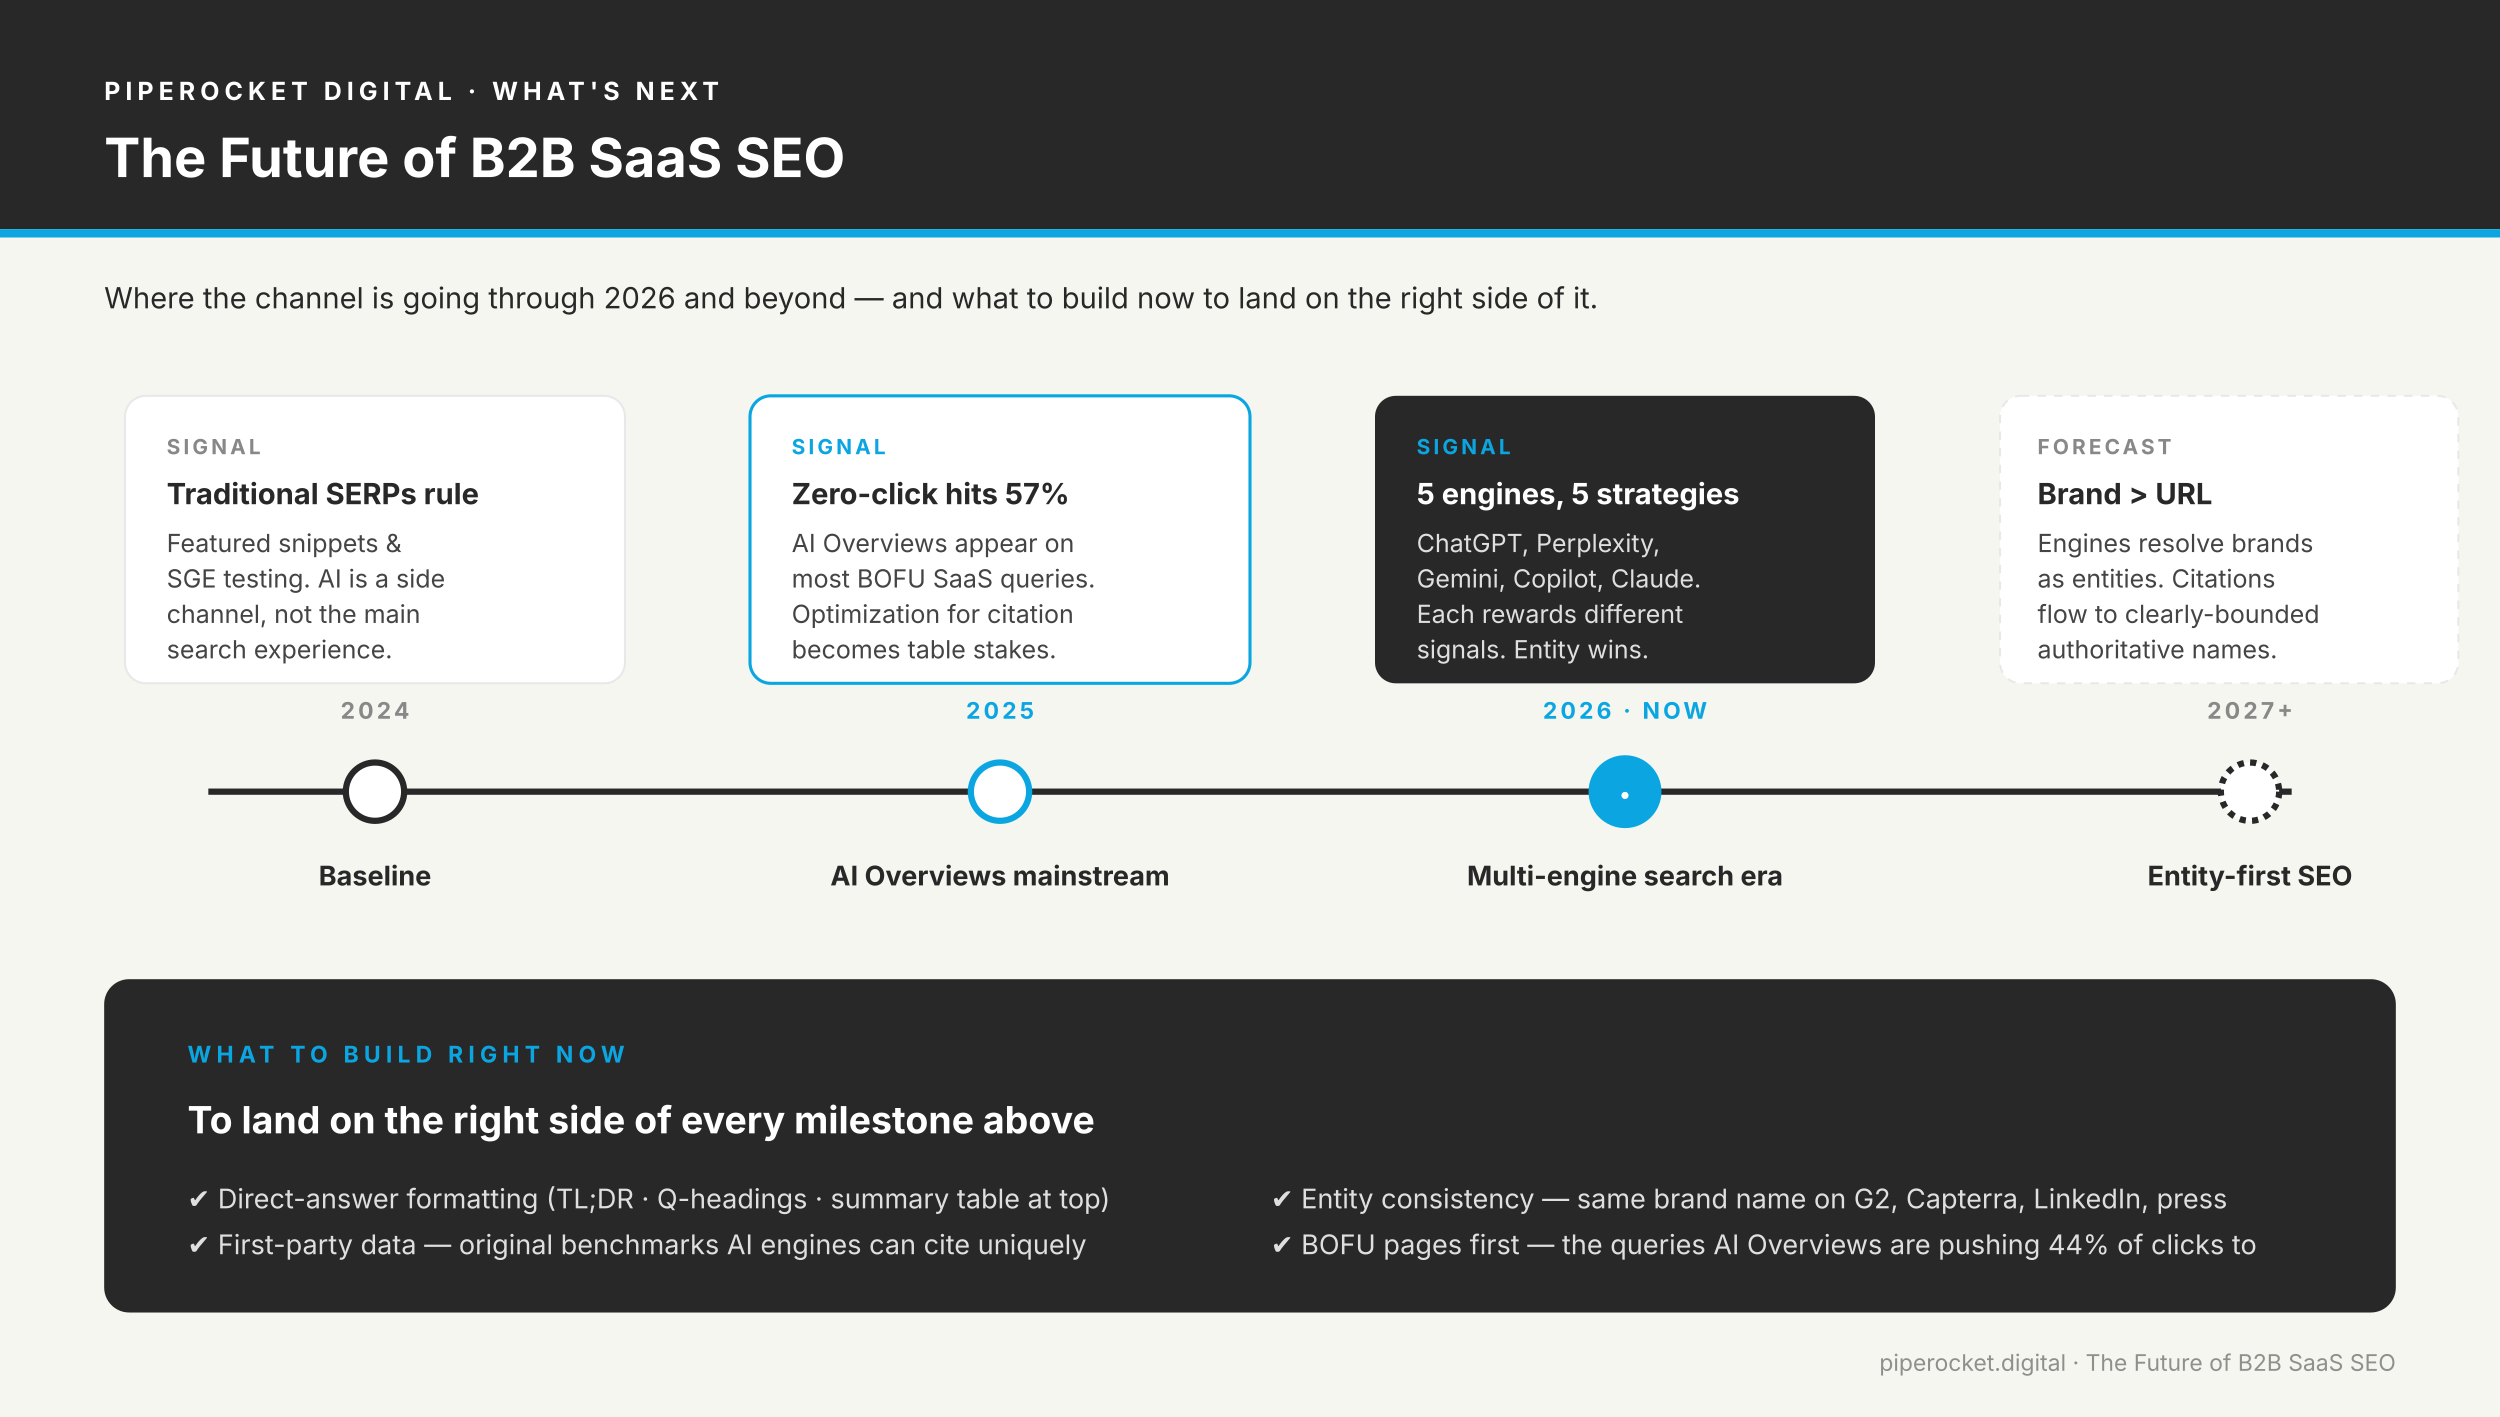
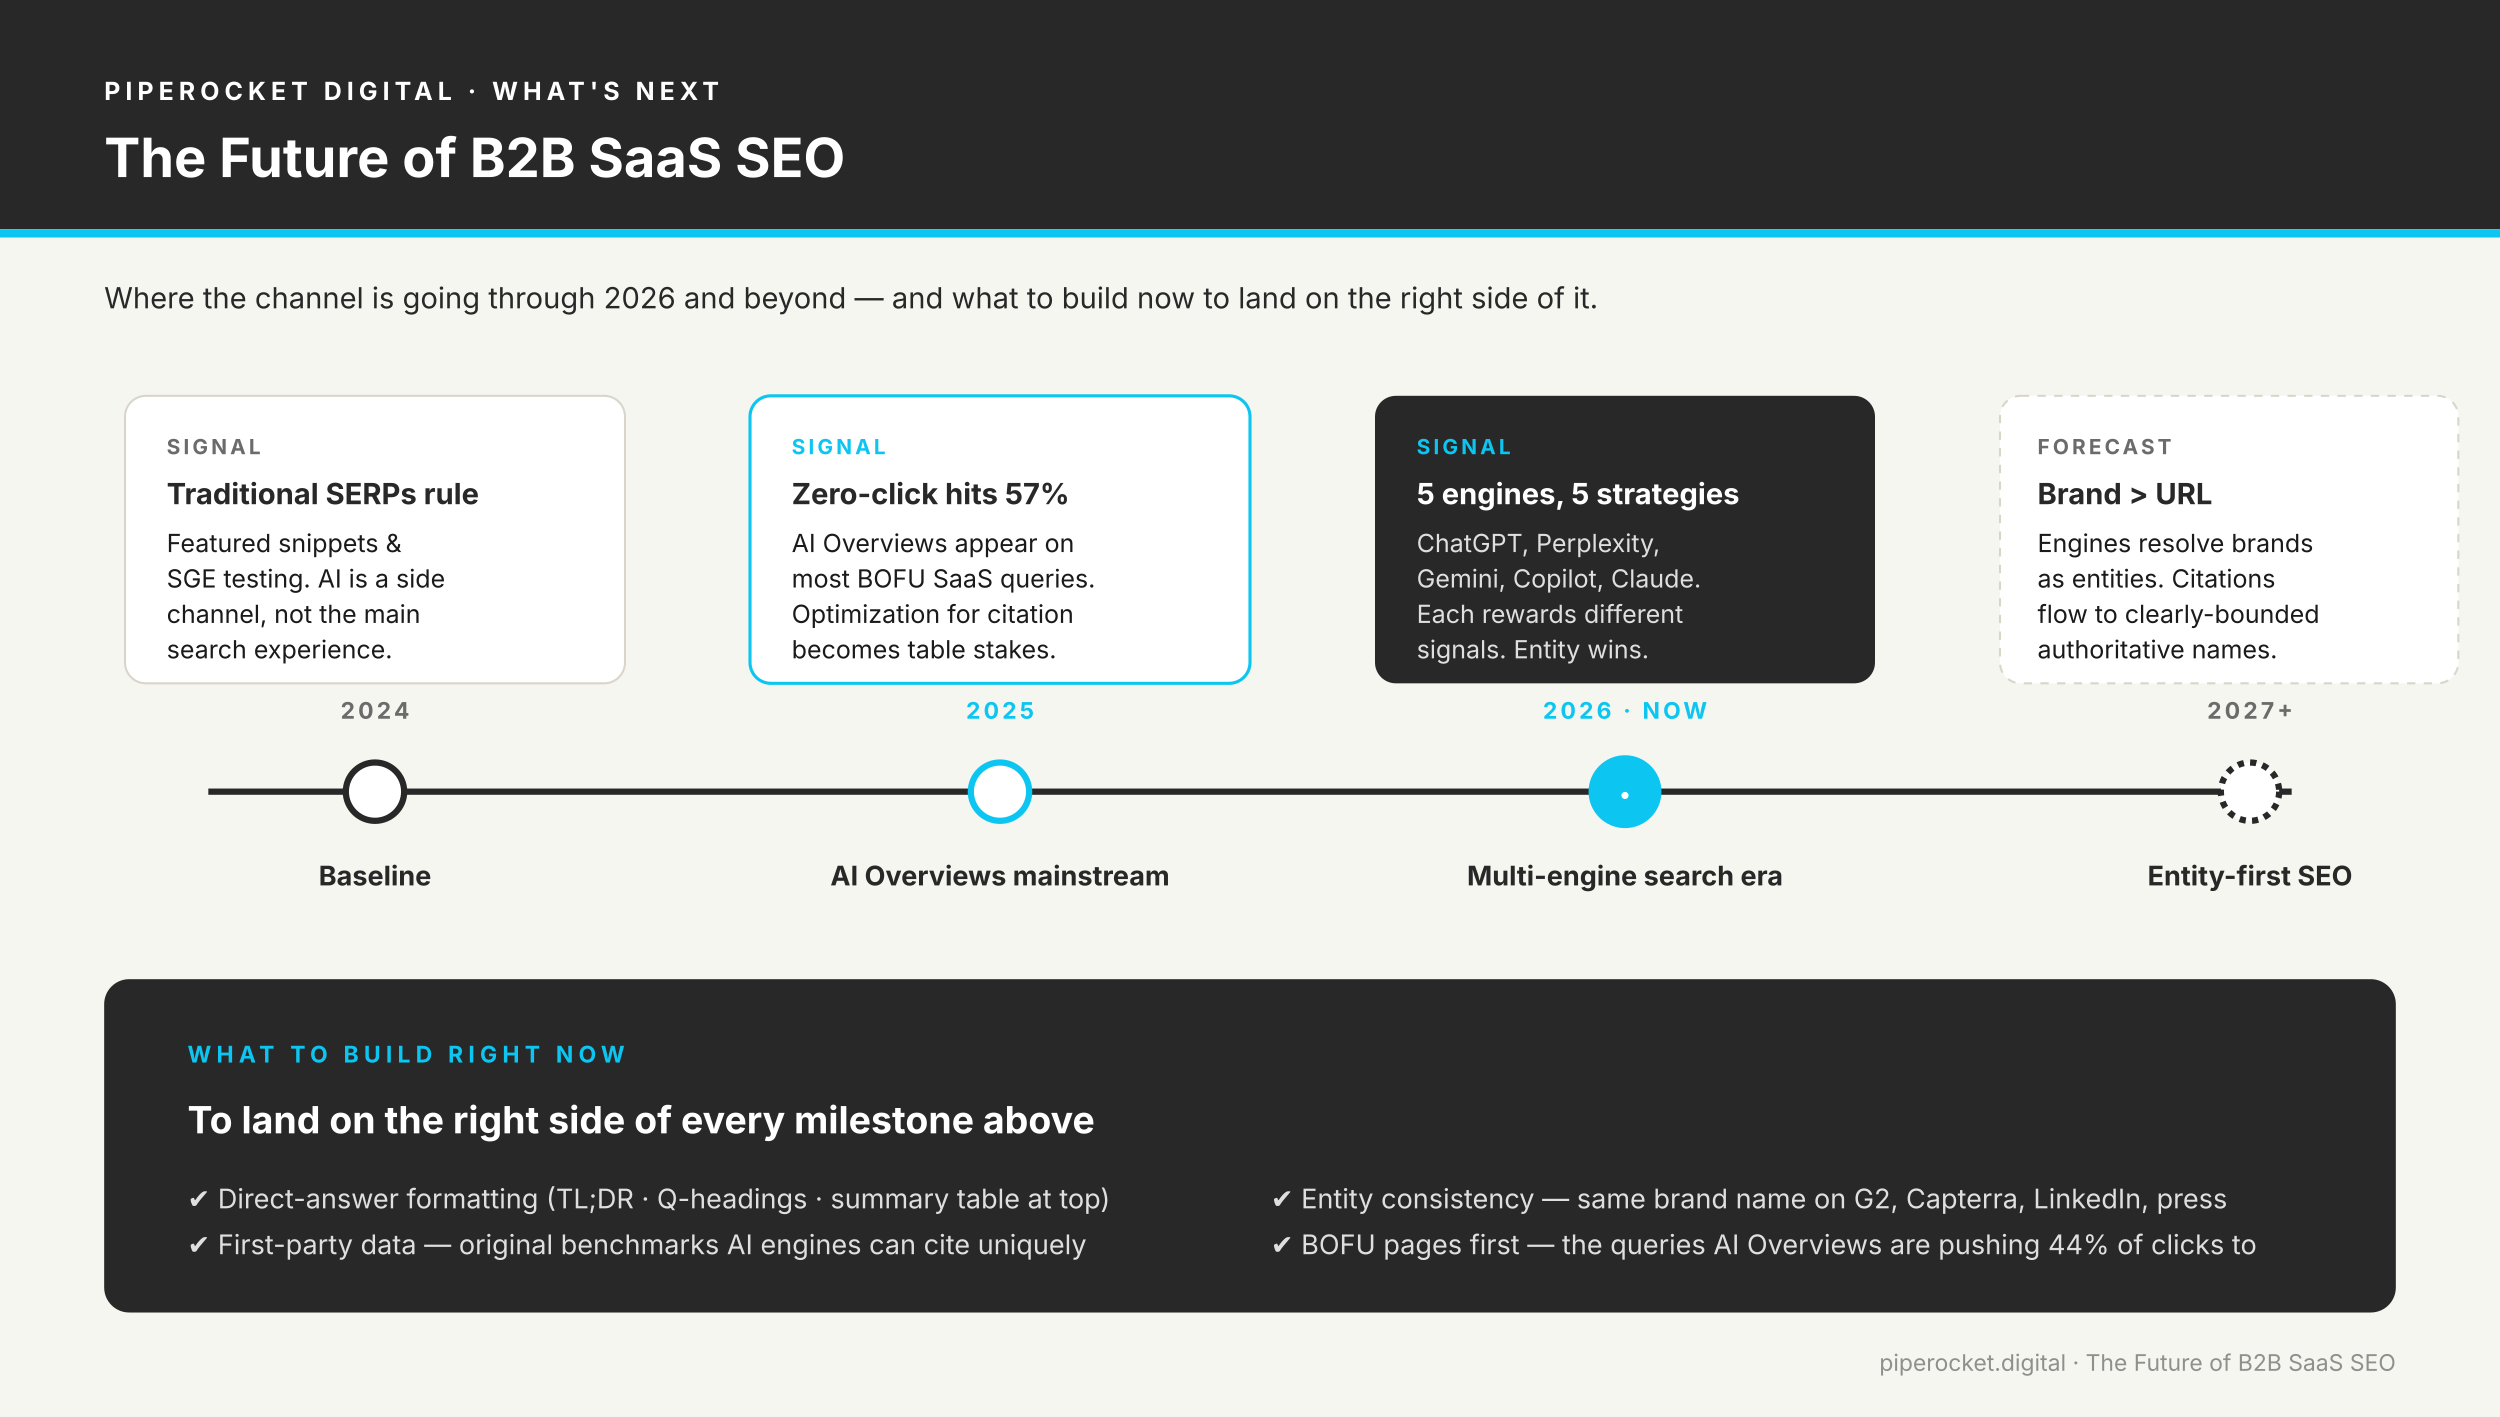
<svg xmlns="http://www.w3.org/2000/svg" viewBox="0 0 1200 680" role="img" aria-labelledby="title-t desc-t" font-family="Inter, -apple-system, BlinkMacSystemFont, 'Segoe UI', Arial, sans-serif">
  <rect width="1200" height="680" fill="#F6F6F1" />
  <rect x="0" y="0" width="1200" height="110" fill="#282828" />
  <text x="50" y="48" fill="#ffffff" font-size="12" font-weight="700" letter-spacing="2.4">PIPEROCKET DIGITAL · WHAT'S NEXT</text>
  <text x="50" y="85" fill="#ffffff" font-size="26" font-weight="700">The Future of B2B SaaS SEO</text>
-   <rect x="0" y="110" width="1200" height="4" fill="#0BA6E2" />
+   <rect x="0" y="110" width="1200" height="4" fill="#0CC6F1" />
  <text x="50" y="148" fill="#282828" font-size="14">Where the channel is going through 2026 and beyond — and what to build now to land on the right side of it.</text>
  <line x1="100" y1="380" x2="1100" y2="380" stroke="#282828" stroke-width="3" />
  <g>
    <circle cx="180" cy="380" r="14" fill="#ffffff" stroke="#282828" stroke-width="3" />
-     <text x="180" y="345" fill="#888" font-size="11" font-weight="700" letter-spacing="1.5" text-anchor="middle">2024</text>
+     <text x="180" y="345" fill="#6B6B6B" font-size="11" font-weight="700" letter-spacing="1.5" text-anchor="middle">2024</text>
    <text x="180" y="425" fill="#282828" font-size="13" font-weight="700" text-anchor="middle">Baseline</text>
-     <rect x="60" y="190" width="240" height="138" rx="10" fill="#ffffff" stroke="#E8E8E8" />
-     <text x="80" y="218" fill="#888" font-size="10" font-weight="700" letter-spacing="1.5">SIGNAL</text>
+     <rect x="60" y="190" width="240" height="138" rx="10" fill="#ffffff" stroke="#D9D5C9" />
+     <text x="80" y="218" fill="#6B6B6B" font-size="10" font-weight="700" letter-spacing="1.5">SIGNAL</text>
    <text x="80" y="242" fill="#282828" font-size="14" font-weight="700">Traditional SERPs rule</text>
-     <text x="80" y="265" fill="#444" font-size="12">Featured snippets &amp;</text>
-     <text x="80" y="282" fill="#444" font-size="12">SGE testing. AI is a side</text>
-     <text x="80" y="299" fill="#444" font-size="12">channel, not the main</text>
-     <text x="80" y="316" fill="#444" font-size="12">search experience.</text>
+     <text x="80" y="265" fill="#1A1A1A" font-size="12">Featured snippets &amp;</text>
+     <text x="80" y="282" fill="#1A1A1A" font-size="12">SGE testing. AI is a side</text>
+     <text x="80" y="299" fill="#1A1A1A" font-size="12">channel, not the main</text>
+     <text x="80" y="316" fill="#1A1A1A" font-size="12">search experience.</text>
  </g>
  <g>
-     <circle cx="480" cy="380" r="14" fill="#ffffff" stroke="#0BA6E2" stroke-width="3" />
-     <text x="480" y="345" fill="#0BA6E2" font-size="11" font-weight="700" letter-spacing="1.5" text-anchor="middle">2025</text>
+     <circle cx="480" cy="380" r="14" fill="#ffffff" stroke="#0CC6F1" stroke-width="3" />
+     <text x="480" y="345" fill="#0CC6F1" font-size="11" font-weight="700" letter-spacing="1.5" text-anchor="middle">2025</text>
    <text x="480" y="425" fill="#282828" font-size="13" font-weight="700" text-anchor="middle">AI Overviews mainstream</text>
-     <rect x="360" y="190" width="240" height="138" rx="10" fill="#ffffff" stroke="#0BA6E2" stroke-width="1.5" />
-     <text x="380" y="218" fill="#0BA6E2" font-size="10" font-weight="700" letter-spacing="1.5">SIGNAL</text>
+     <rect x="360" y="190" width="240" height="138" rx="10" fill="#ffffff" stroke="#0CC6F1" stroke-width="1.5" />
+     <text x="380" y="218" fill="#0CC6F1" font-size="10" font-weight="700" letter-spacing="1.5">SIGNAL</text>
    <text x="380" y="242" fill="#282828" font-size="14" font-weight="700">Zero-click hits 57%</text>
-     <text x="380" y="265" fill="#444" font-size="12">AI Overviews appear on</text>
-     <text x="380" y="282" fill="#444" font-size="12">most BOFU SaaS queries.</text>
-     <text x="380" y="299" fill="#444" font-size="12">Optimization for citation</text>
-     <text x="380" y="316" fill="#444" font-size="12">becomes table stakes.</text>
+     <text x="380" y="265" fill="#1A1A1A" font-size="12">AI Overviews appear on</text>
+     <text x="380" y="282" fill="#1A1A1A" font-size="12">most BOFU SaaS queries.</text>
+     <text x="380" y="299" fill="#1A1A1A" font-size="12">Optimization for citation</text>
+     <text x="380" y="316" fill="#1A1A1A" font-size="12">becomes table stakes.</text>
  </g>
  <g>
-     <circle cx="780" cy="380" r="16" fill="#0BA6E2" stroke="#0BA6E2" stroke-width="3" />
+     <circle cx="780" cy="380" r="16" fill="#0CC6F1" stroke="#0CC6F1" stroke-width="3" />
    <text x="780" cy="380" y="385" fill="#ffffff" font-size="11" font-weight="700" text-anchor="middle">•</text>
-     <text x="780" y="345" fill="#0BA6E2" font-size="11" font-weight="700" letter-spacing="1.5" text-anchor="middle">2026 · NOW</text>
+     <text x="780" y="345" fill="#0CC6F1" font-size="11" font-weight="700" letter-spacing="1.5" text-anchor="middle">2026 · NOW</text>
    <text x="780" y="425" fill="#282828" font-size="13" font-weight="700" text-anchor="middle">Multi-engine search era</text>
    <rect x="660" y="190" width="240" height="138" rx="10" fill="#282828" />
-     <text x="680" y="218" fill="#0BA6E2" font-size="10" font-weight="700" letter-spacing="1.5">SIGNAL</text>
+     <text x="680" y="218" fill="#0CC6F1" font-size="10" font-weight="700" letter-spacing="1.5">SIGNAL</text>
    <text x="680" y="242" fill="#ffffff" font-size="14" font-weight="700">5 engines, 5 strategies</text>
    <text x="680" y="265" fill="rgba(255,255,255,0.85)" font-size="12">ChatGPT, Perplexity,</text>
    <text x="680" y="282" fill="rgba(255,255,255,0.85)" font-size="12">Gemini, Copilot, Claude.</text>
    <text x="680" y="299" fill="rgba(255,255,255,0.85)" font-size="12">Each rewards different</text>
    <text x="680" y="316" fill="rgba(255,255,255,0.85)" font-size="12">signals. Entity wins.</text>
  </g>
  <g>
    <circle cx="1080" cy="380" r="14" fill="#ffffff" stroke="#282828" stroke-width="3" stroke-dasharray="3,3" />
-     <text x="1080" y="345" fill="#888" font-size="11" font-weight="700" letter-spacing="1.5" text-anchor="middle">2027+</text>
+     <text x="1080" y="345" fill="#6B6B6B" font-size="11" font-weight="700" letter-spacing="1.5" text-anchor="middle">2027+</text>
    <text x="1080" y="425" fill="#282828" font-size="13" font-weight="700" text-anchor="middle">Entity-first SEO</text>
-     <rect x="960" y="190" width="220" height="138" rx="10" fill="#ffffff" stroke="#E8E8E8" stroke-dasharray="4,4" />
-     <text x="978" y="218" fill="#888" font-size="10" font-weight="700" letter-spacing="1.5">FORECAST</text>
+     <rect x="960" y="190" width="220" height="138" rx="10" fill="#ffffff" stroke="#D9D5C9" stroke-dasharray="4,4" />
+     <text x="978" y="218" fill="#6B6B6B" font-size="10" font-weight="700" letter-spacing="1.5">FORECAST</text>
    <text x="978" y="242" fill="#282828" font-size="14" font-weight="700">Brand &gt; URL</text>
-     <text x="978" y="265" fill="#444" font-size="12">Engines resolve brands</text>
-     <text x="978" y="282" fill="#444" font-size="12">as entities. Citations</text>
-     <text x="978" y="299" fill="#444" font-size="12">flow to clearly-bounded</text>
-     <text x="978" y="316" fill="#444" font-size="12">authoritative names.</text>
+     <text x="978" y="265" fill="#1A1A1A" font-size="12">Engines resolve brands</text>
+     <text x="978" y="282" fill="#1A1A1A" font-size="12">as entities. Citations</text>
+     <text x="978" y="299" fill="#1A1A1A" font-size="12">flow to clearly-bounded</text>
+     <text x="978" y="316" fill="#1A1A1A" font-size="12">authoritative names.</text>
  </g>
  <g transform="translate(50, 470)">
    <rect width="1100" height="160" rx="12" fill="#282828" />
-     <text x="40" y="40" fill="#0BA6E2" font-size="11" font-weight="700" letter-spacing="2.5">WHAT TO BUILD RIGHT NOW</text>
+     <text x="40" y="40" fill="#0CC6F1" font-size="11" font-weight="700" letter-spacing="2.5">WHAT TO BUILD RIGHT NOW</text>
    <text x="40" y="74" fill="#ffffff" font-size="18" font-weight="700">To land on the right side of every milestone above</text>
    <text x="40" y="110" fill="rgba(255,255,255,0.85)" font-size="13">✔ Direct-answer formatting (TL;DR · Q-headings · summary table at top)</text>
    <text x="40" y="132" fill="rgba(255,255,255,0.85)" font-size="13">✔ First-party data — original benchmarks AI engines can cite uniquely</text>
    <text x="560" y="110" fill="rgba(255,255,255,0.85)" font-size="13">✔ Entity consistency — same brand name on G2, Capterra, LinkedIn, press</text>
    <text x="560" y="132" fill="rgba(255,255,255,0.85)" font-size="13">✔ BOFU pages first — the queries AI Overviews are pushing 44% of clicks to</text>
  </g>
  <text x="1150" y="658" fill="rgba(40,40,40,0.5)" font-size="11" text-anchor="end">piperocket.digital · The Future of B2B SaaS SEO</text>
</svg>
